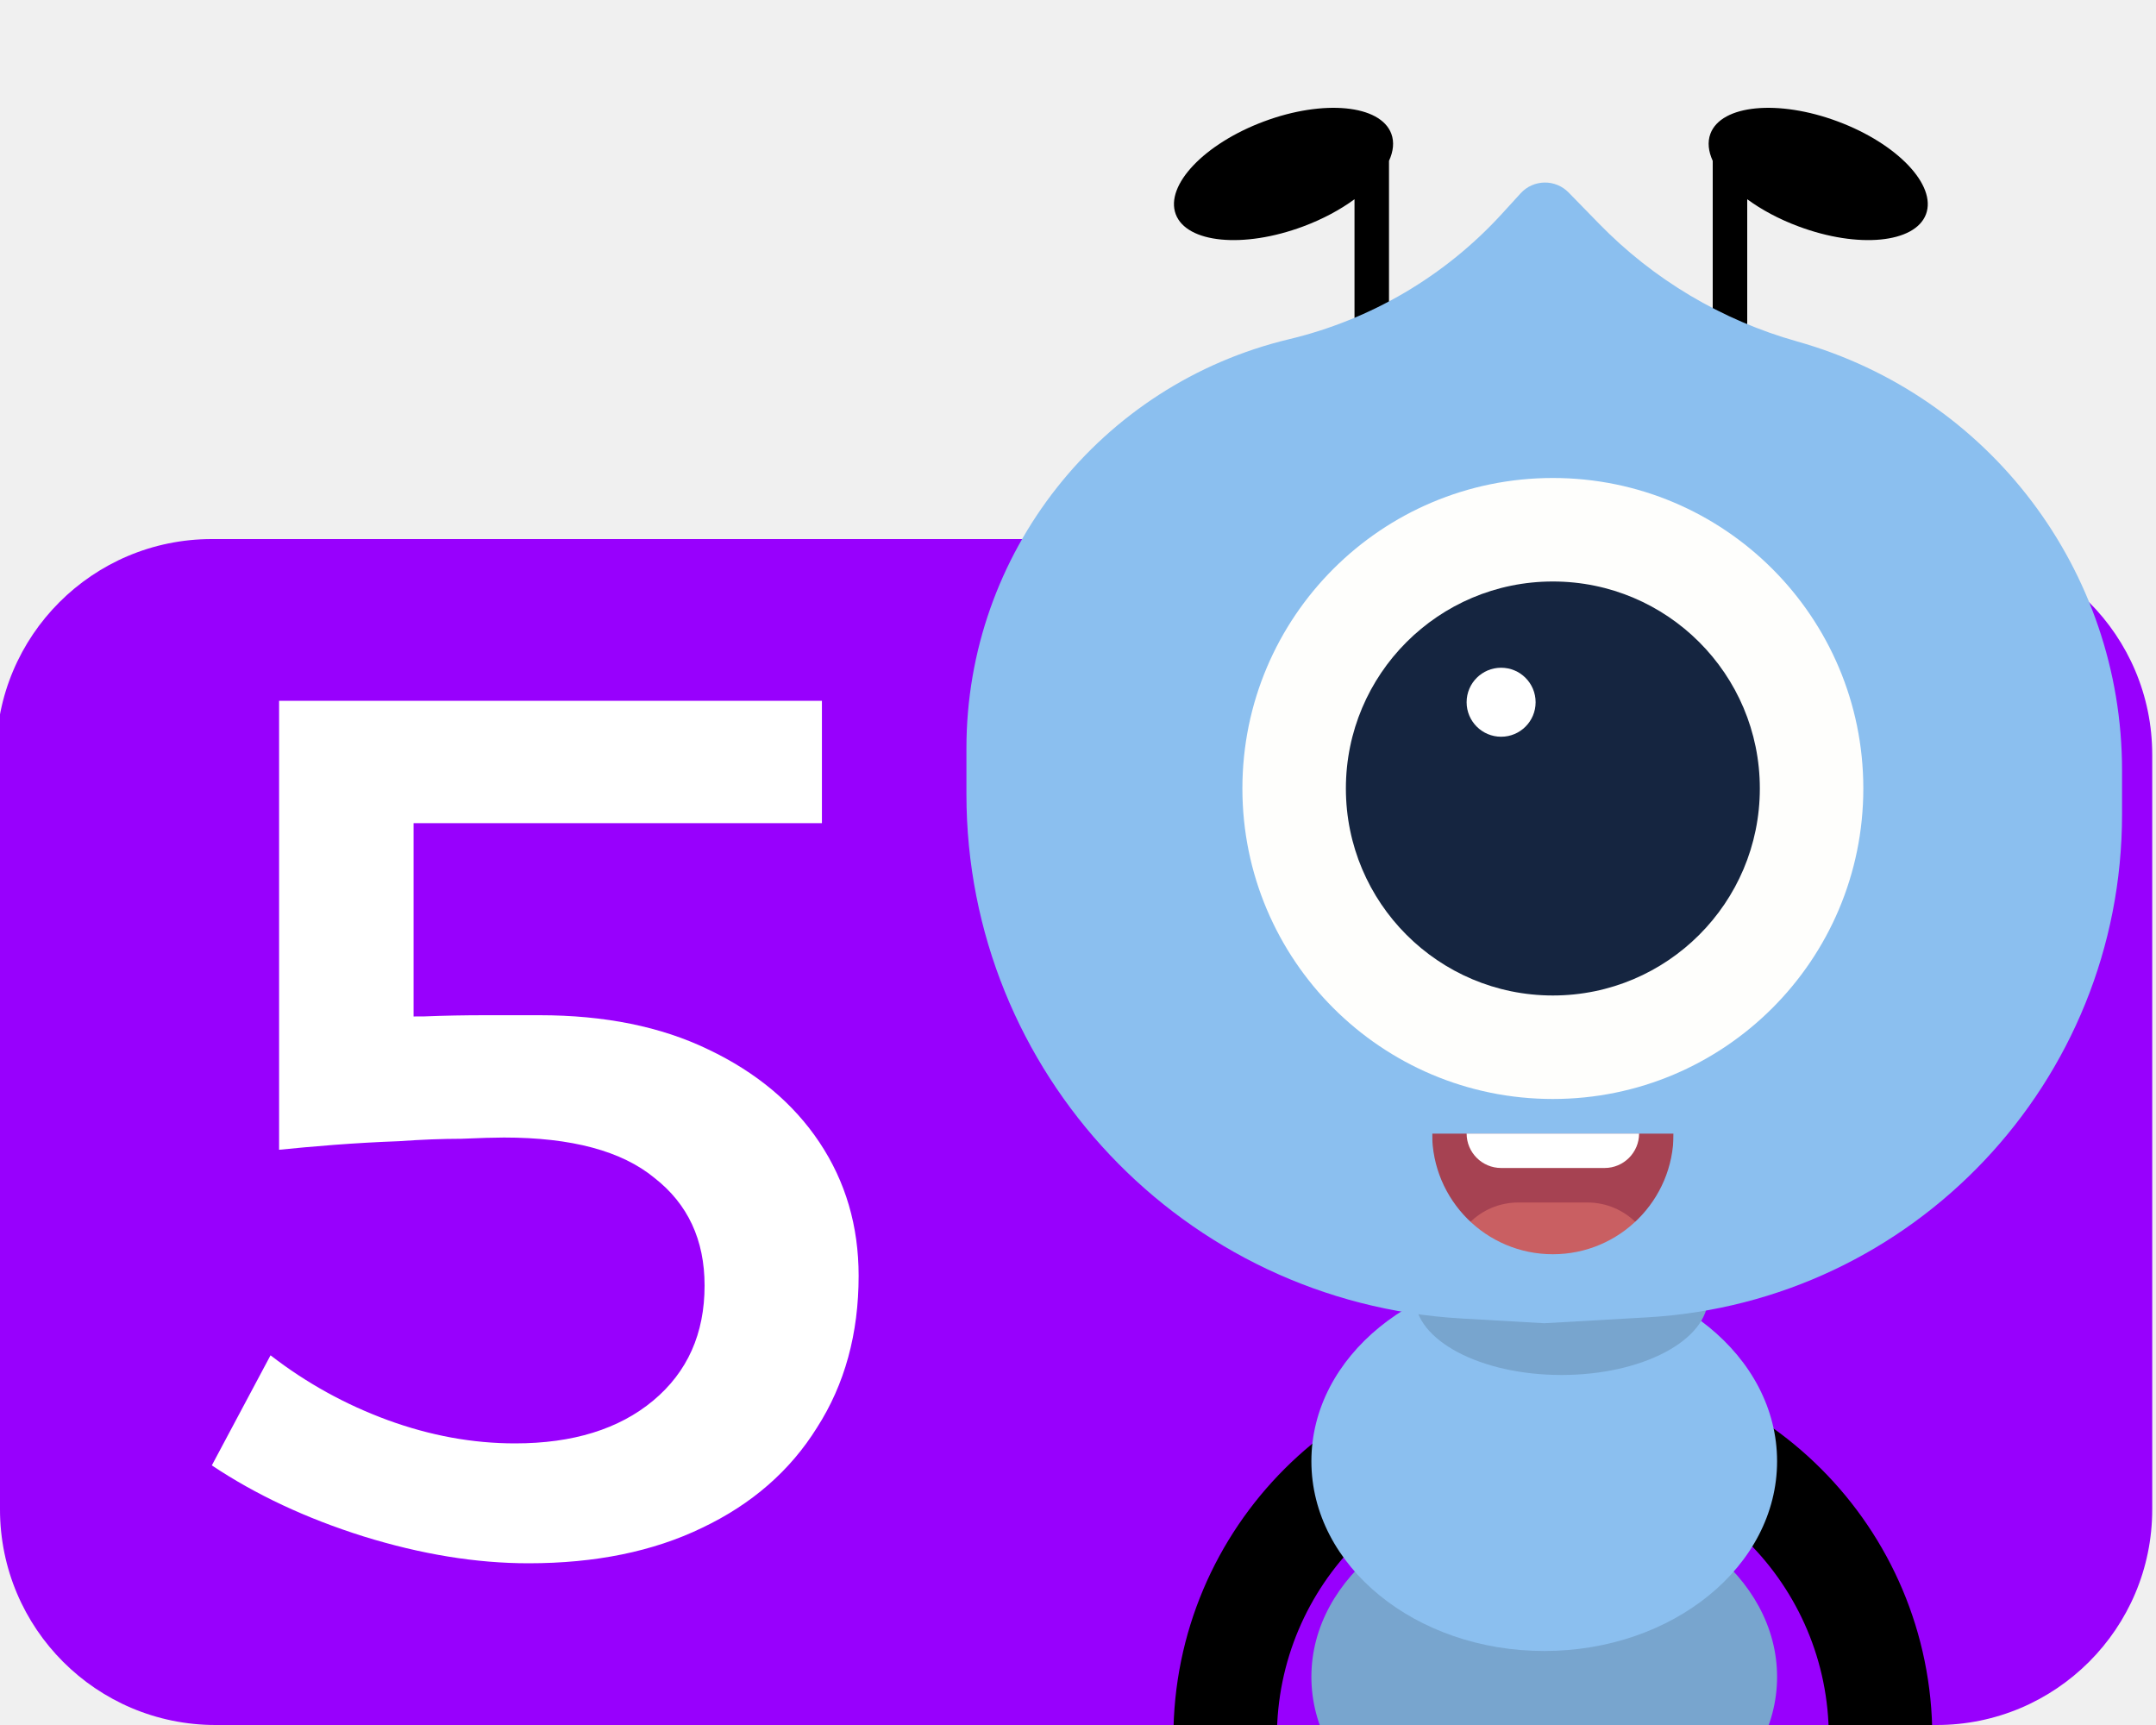
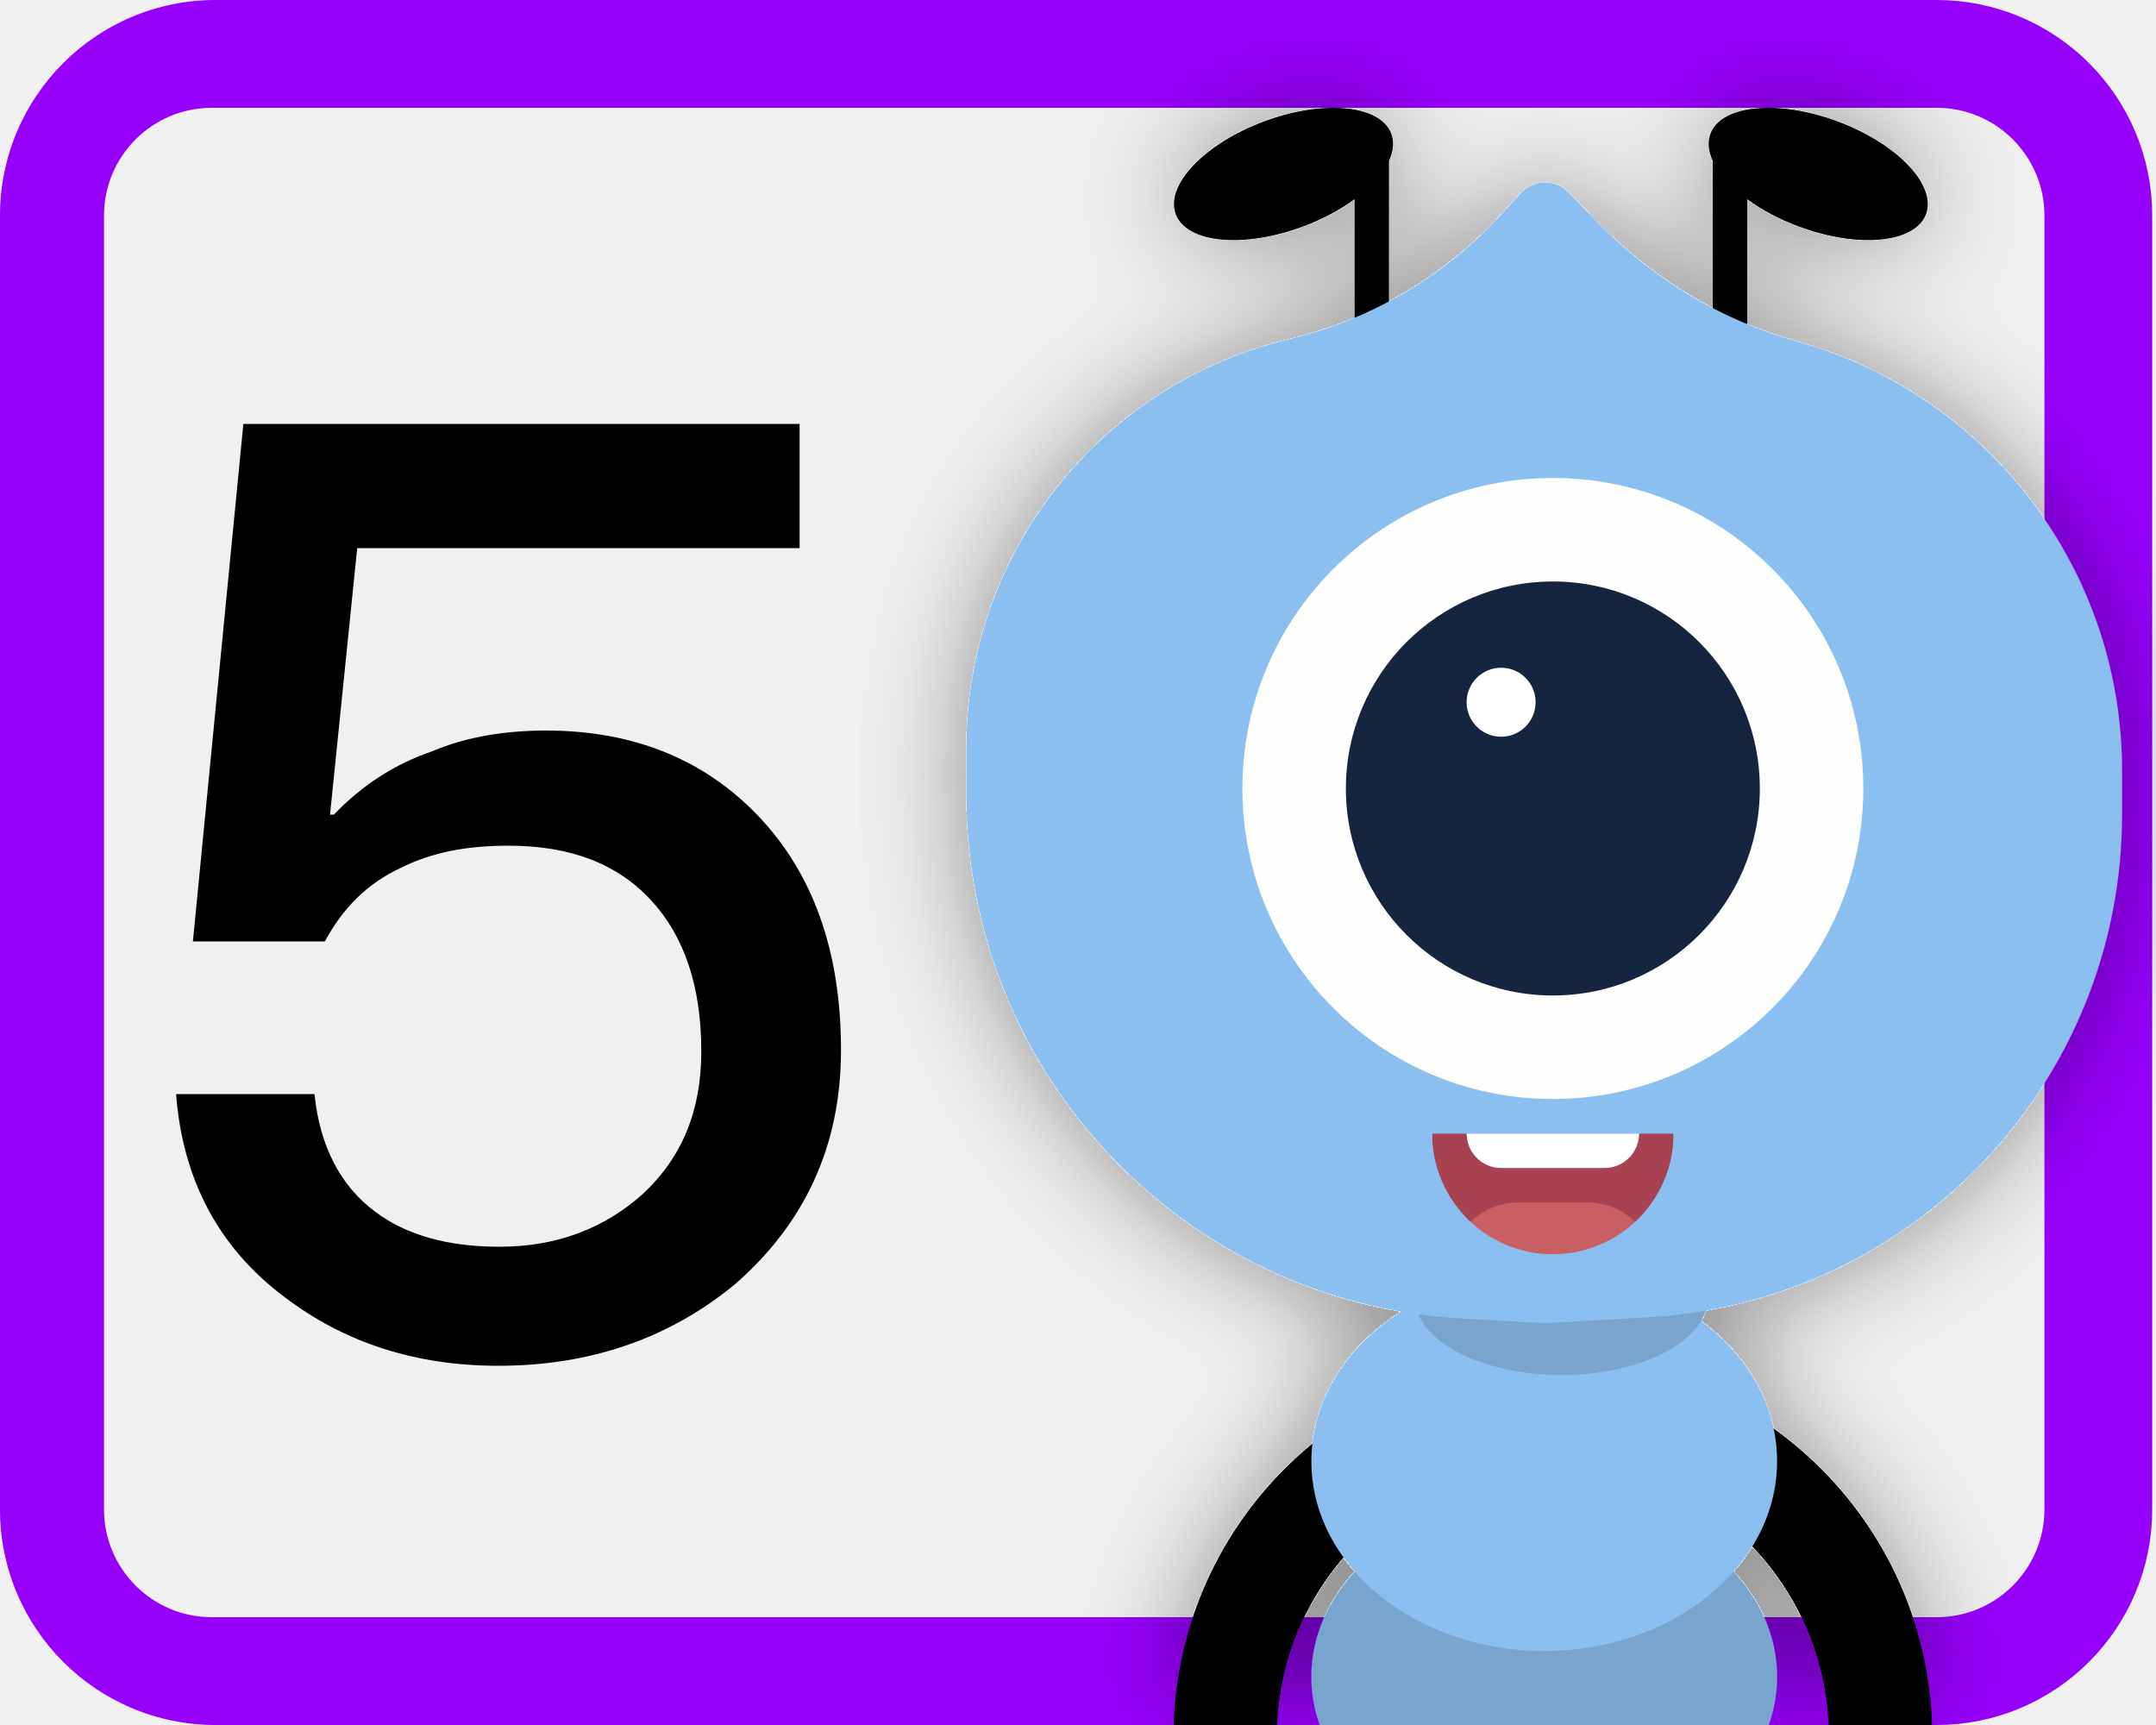
<svg xmlns="http://www.w3.org/2000/svg" width="40" height="32" viewBox="0 0 40 32" fill="none">
-   <g clip-path="url(#clip0_7726_3231)">
-     <rect x="-0.07" y="10" width="40" height="22" rx="4" fill="#9800FD" />
-     <path d="M7.673 20.035L7.083 18.878C7.265 18.863 7.529 18.855 7.877 18.855C8.24 18.84 8.618 18.833 9.011 18.833C9.404 18.833 9.737 18.833 10.009 18.833C11.219 18.833 12.263 19.044 13.14 19.468C14.032 19.892 14.72 20.467 15.204 21.193C15.688 21.919 15.93 22.744 15.93 23.667C15.93 24.741 15.673 25.679 15.159 26.481C14.66 27.283 13.949 27.903 13.026 28.342C12.119 28.781 11.045 29 9.805 29C8.837 29 7.817 28.834 6.743 28.501C5.684 28.168 4.747 27.729 3.93 27.184L5.019 25.142C5.684 25.656 6.41 26.057 7.196 26.345C7.983 26.632 8.769 26.776 9.556 26.776C10.629 26.776 11.484 26.511 12.119 25.982C12.754 25.452 13.072 24.741 13.072 23.848C13.072 23.001 12.762 22.335 12.142 21.851C11.537 21.352 10.607 21.102 9.351 21.102C9.17 21.102 8.905 21.11 8.558 21.125C8.21 21.125 7.824 21.14 7.401 21.17C6.992 21.185 6.592 21.208 6.198 21.238C5.805 21.269 5.465 21.299 5.178 21.329V13H15.249V15.27H6.471L7.673 14.089V20.035Z" fill="white" />
-     <path fill-rule="evenodd" clip-rule="evenodd" d="M25.77 2.984C25.851 2.807 25.87 2.635 25.813 2.481C25.612 1.943 24.554 1.841 23.45 2.253C22.345 2.665 21.613 3.435 21.813 3.973C22.014 4.511 23.072 4.613 24.177 4.201C24.542 4.065 24.866 3.89 25.13 3.696V6.787C25.13 6.964 25.273 7.107 25.45 7.107C25.627 7.107 25.77 6.964 25.77 6.787V2.984Z" fill="black" />
-     <path fill-rule="evenodd" clip-rule="evenodd" d="M31.776 2.984C31.695 2.807 31.676 2.635 31.733 2.481C31.934 1.943 32.992 1.841 34.096 2.253C35.201 2.665 35.933 3.435 35.733 3.973C35.532 4.511 34.474 4.613 33.37 4.201C33.004 4.065 32.68 3.89 32.416 3.696V6.787C32.416 6.964 32.273 7.107 32.096 7.107C31.919 7.107 31.776 6.964 31.776 6.787V2.984Z" fill="black" />
-     <path d="M28.81 38.307C32.168 38.307 34.89 35.585 34.89 32.227C34.89 28.869 32.168 26.147 28.81 26.147C25.452 26.147 22.73 28.869 22.73 32.227C22.73 35.585 25.452 38.307 28.81 38.307Z" stroke="black" stroke-width="1.92" />
-     <path d="M28.65 34.467C31.036 34.467 32.97 32.962 32.97 31.107C32.97 29.251 31.036 27.747 28.65 27.747C26.264 27.747 24.33 29.251 24.33 31.107C24.33 32.962 26.264 34.467 28.65 34.467Z" fill="#78A5CE" />
-     <path d="M28.65 30.627C31.036 30.627 32.97 29.051 32.97 27.107C32.97 25.163 31.036 23.587 28.65 23.587C26.264 23.587 24.33 25.163 24.33 27.107C24.33 29.051 26.264 30.627 28.65 30.627Z" fill="#8BBFEF" />
-     <path d="M28.97 25.507C30.472 25.507 31.69 24.862 31.69 24.067C31.69 23.272 30.472 22.627 28.97 22.627C27.468 22.627 26.25 23.272 26.25 24.067C26.25 24.862 27.468 25.507 28.97 25.507Z" fill="#78A5CE" />
-     <path d="M17.93 13.88C17.93 10.27 20.407 7.131 23.919 6.292C25.438 5.929 26.813 5.118 27.866 3.965L28.213 3.585C28.45 3.326 28.857 3.319 29.102 3.571L29.663 4.146C30.676 5.187 31.946 5.942 33.345 6.335C36.908 7.337 39.37 10.586 39.37 14.288V15.109C39.37 20.063 35.504 24.156 30.558 24.438L28.65 24.547L27.117 24.459C21.96 24.165 17.93 19.898 17.93 14.733V13.88Z" fill="#8BBFEF" />
-     <path d="M34.57 14.627C34.57 11.445 31.991 8.867 28.81 8.867C25.629 8.867 23.05 11.445 23.05 14.627C23.05 17.808 25.629 20.387 28.81 20.387C31.991 20.387 34.57 17.808 34.57 14.627Z" fill="#FEFEFC" />
-     <path d="M32.65 14.627C32.65 12.506 30.931 10.787 28.81 10.787C26.689 10.787 24.97 12.506 24.97 14.627C24.97 16.747 26.689 18.467 28.81 18.467C30.931 18.467 32.65 16.747 32.65 14.627Z" fill="#152540" />
-     <path d="M28.49 13.027C28.49 12.673 28.204 12.387 27.85 12.387C27.497 12.387 27.21 12.673 27.21 13.027C27.21 13.38 27.497 13.667 27.85 13.667C28.204 13.667 28.49 13.38 28.49 13.027Z" fill="white" />
-     <mask id="mask0_7726_3231" style="mask-type:luminance" maskUnits="userSpaceOnUse" x="26" y="21" width="6" height="3">
-       <path d="M26.57 21.027H31.05C31.05 22.264 30.047 23.267 28.81 23.267C27.573 23.267 26.57 22.264 26.57 21.027Z" fill="white" />
-     </mask>
-     <g mask="url(#mask0_7726_3231)">
-       <path d="M26.57 21.027H31.05V21.347C31.05 22.407 30.19 23.267 29.13 23.267H28.49C27.43 23.267 26.57 22.407 26.57 21.347V21.027Z" fill="#A64252" />
-       <path d="M27.21 21.027H30.41C30.41 21.38 30.123 21.667 29.77 21.667H27.85C27.497 21.667 27.21 21.38 27.21 21.027Z" fill="white" />
-       <path d="M29.45 22.307H28.17C27.463 22.307 26.89 22.88 26.89 23.587C26.89 24.294 27.463 24.867 28.17 24.867H29.45C30.157 24.867 30.73 24.294 30.73 23.587C30.73 22.88 30.157 22.307 29.45 22.307Z" fill="#C95F62" />
+   <g clip-path="url(#clip0_7730_4009)">
+     <rect x="0.93" y="1" width="38" height="30" rx="3" stroke="#9800FD" stroke-width="2" />
+     <g filter="url(#filter0_d_7730_4009)">
+       <path fill-rule="evenodd" clip-rule="evenodd" d="M25.77 2.984C25.851 2.807 25.87 2.635 25.813 2.481C25.612 1.943 24.554 1.841 23.45 2.253C22.345 2.665 21.613 3.435 21.813 3.973C22.014 4.511 23.072 4.613 24.177 4.201C24.542 4.065 24.866 3.89 25.13 3.696V6.787C25.13 6.964 25.273 7.107 25.45 7.107C25.627 7.107 25.77 6.964 25.77 6.787V2.984Z" fill="black" />
+       <path fill-rule="evenodd" clip-rule="evenodd" d="M31.776 2.984C31.695 2.807 31.676 2.635 31.733 2.481C31.934 1.943 32.992 1.841 34.096 2.253C35.201 2.665 35.933 3.435 35.733 3.973C35.532 4.511 34.474 4.613 33.37 4.201C33.004 4.065 32.68 3.89 32.416 3.696V6.787C32.416 6.964 32.273 7.107 32.096 7.107C31.919 7.107 31.776 6.964 31.776 6.787V2.984Z" fill="black" />
+       <path d="M28.81 38.307C32.168 38.307 34.89 35.585 34.89 32.227C34.89 28.869 32.168 26.147 28.81 26.147C25.452 26.147 22.73 28.869 22.73 32.227C22.73 35.585 25.452 38.307 28.81 38.307Z" stroke="black" stroke-width="1.92" />
+       <path d="M28.65 34.467C31.036 34.467 32.97 32.962 32.97 31.107C32.97 29.251 31.036 27.747 28.65 27.747C26.264 27.747 24.33 29.251 24.33 31.107C24.33 32.962 26.264 34.467 28.65 34.467Z" fill="#78A5CE" />
+       <path d="M28.65 30.627C31.036 30.627 32.97 29.051 32.97 27.107C32.97 25.163 31.036 23.587 28.65 23.587C26.264 23.587 24.33 25.163 24.33 27.107C24.33 29.051 26.264 30.627 28.65 30.627Z" fill="#8BBFEF" />
+       <path d="M28.97 25.507C30.472 25.507 31.69 24.862 31.69 24.067C31.69 23.272 30.472 22.627 28.97 22.627C27.468 22.627 26.25 23.272 26.25 24.067C26.25 24.862 27.468 25.507 28.97 25.507Z" fill="#78A5CE" />
+       <path d="M17.93 13.88C17.93 10.27 20.407 7.131 23.919 6.292C25.438 5.929 26.813 5.118 27.866 3.965L28.213 3.585C28.45 3.326 28.857 3.319 29.102 3.571L29.663 4.146C30.676 5.187 31.946 5.942 33.345 6.335C36.908 7.337 39.37 10.586 39.37 14.288V15.109C39.37 20.063 35.504 24.156 30.558 24.438L28.65 24.547L27.117 24.459C21.96 24.165 17.93 19.898 17.93 14.733V13.88Z" fill="#8BBFEF" />
+       <path d="M34.57 14.627C34.57 11.445 31.991 8.867 28.81 8.867C25.629 8.867 23.05 11.445 23.05 14.627C23.05 17.808 25.629 20.387 28.81 20.387C31.991 20.387 34.57 17.808 34.57 14.627Z" fill="#FEFEFC" />
+       <path d="M32.65 14.627C32.65 12.506 30.931 10.787 28.81 10.787C26.689 10.787 24.97 12.506 24.97 14.627C24.97 16.747 26.689 18.467 28.81 18.467C30.931 18.467 32.65 16.747 32.65 14.627Z" fill="#152540" />
+       <path d="M28.49 13.027C28.49 12.673 28.204 12.387 27.85 12.387C27.497 12.387 27.21 12.673 27.21 13.027C27.21 13.38 27.497 13.667 27.85 13.667C28.204 13.667 28.49 13.38 28.49 13.027Z" fill="white" />
+       <mask id="mask0_7730_4009" style="mask-type:luminance" maskUnits="userSpaceOnUse" x="26" y="21" width="6" height="3">
+         <path d="M26.57 21.027H31.05C31.05 22.264 30.047 23.267 28.81 23.267C27.573 23.267 26.57 22.264 26.57 21.027Z" fill="white" />
+       </mask>
+       <g mask="url(#mask0_7730_4009)">
+         <path d="M26.57 21.027H31.05V21.347C31.05 22.407 30.19 23.267 29.13 23.267H28.49C27.43 23.267 26.57 22.407 26.57 21.347V21.027Z" fill="#A64252" />
+         <path d="M27.21 21.027H30.41C30.41 21.38 30.123 21.667 29.77 21.667H27.85C27.497 21.667 27.21 21.38 27.21 21.027Z" fill="white" />
+         <path d="M29.45 22.307H28.17C27.463 22.307 26.89 22.88 26.89 23.587C26.89 24.294 27.463 24.867 28.17 24.867H29.45C30.157 24.867 30.73 24.294 30.73 23.587C30.73 22.88 30.157 22.307 29.45 22.307Z" fill="#C95F62" />
+       </g>
    </g>
+     <path d="M4.515 7.864H14.835V10.168H6.627L6.123 15.112H6.195C6.723 14.56 7.323 14.176 8.019 13.936C8.643 13.672 9.363 13.552 10.131 13.552C11.739 13.552 13.059 14.08 14.067 15.136C15.075 16.192 15.603 17.632 15.603 19.48C15.603 21.256 14.931 22.696 13.635 23.824C12.411 24.832 10.947 25.336 9.243 25.336C7.707 25.336 6.387 24.904 5.283 24.064C4.059 23.152 3.387 21.88 3.267 20.296H5.835C5.931 21.256 6.315 22 6.963 22.48C7.539 22.912 8.307 23.128 9.267 23.128C10.323 23.128 11.211 22.792 11.931 22.144C12.651 21.472 13.011 20.608 13.011 19.504C13.011 18.304 12.699 17.368 12.075 16.696C11.451 16.024 10.587 15.688 9.435 15.688C8.667 15.688 8.019 15.808 7.443 16.096C6.819 16.384 6.363 16.84 6.027 17.464H3.579L4.515 7.864Z" fill="black" />
  </g>
  <defs>
-     <clipPath id="clip0_7726_3231">
+     <filter id="filter0_d_7730_4009" x="15.93" y="0" width="25.44" height="41.267" filterUnits="userSpaceOnUse" color-interpolation-filters="sRGB">
+       <feFlood flood-opacity="0" result="BackgroundImageFix" />
+       <feColorMatrix in="SourceAlpha" type="matrix" values="0 0 0 0 0 0 0 0 0 0 0 0 0 0 0 0 0 0 127 0" result="hardAlpha" />
+       <feOffset />
+       <feGaussianBlur stdDeviation="1" />
+       <feComposite in2="hardAlpha" operator="out" />
+       <feColorMatrix type="matrix" values="0 0 0 0 0 0 0 0 0 0 0 0 0 0 0 0 0 0 0.4 0" />
+       <feBlend mode="normal" in2="BackgroundImageFix" result="effect1_dropShadow_7730_4009" />
+       <feBlend mode="normal" in="SourceGraphic" in2="effect1_dropShadow_7730_4009" result="shape" />
+     </filter>
+     <clipPath id="clip0_7730_4009">
      <rect width="40" height="32" rx="4" fill="white" />
    </clipPath>
  </defs>
</svg>
